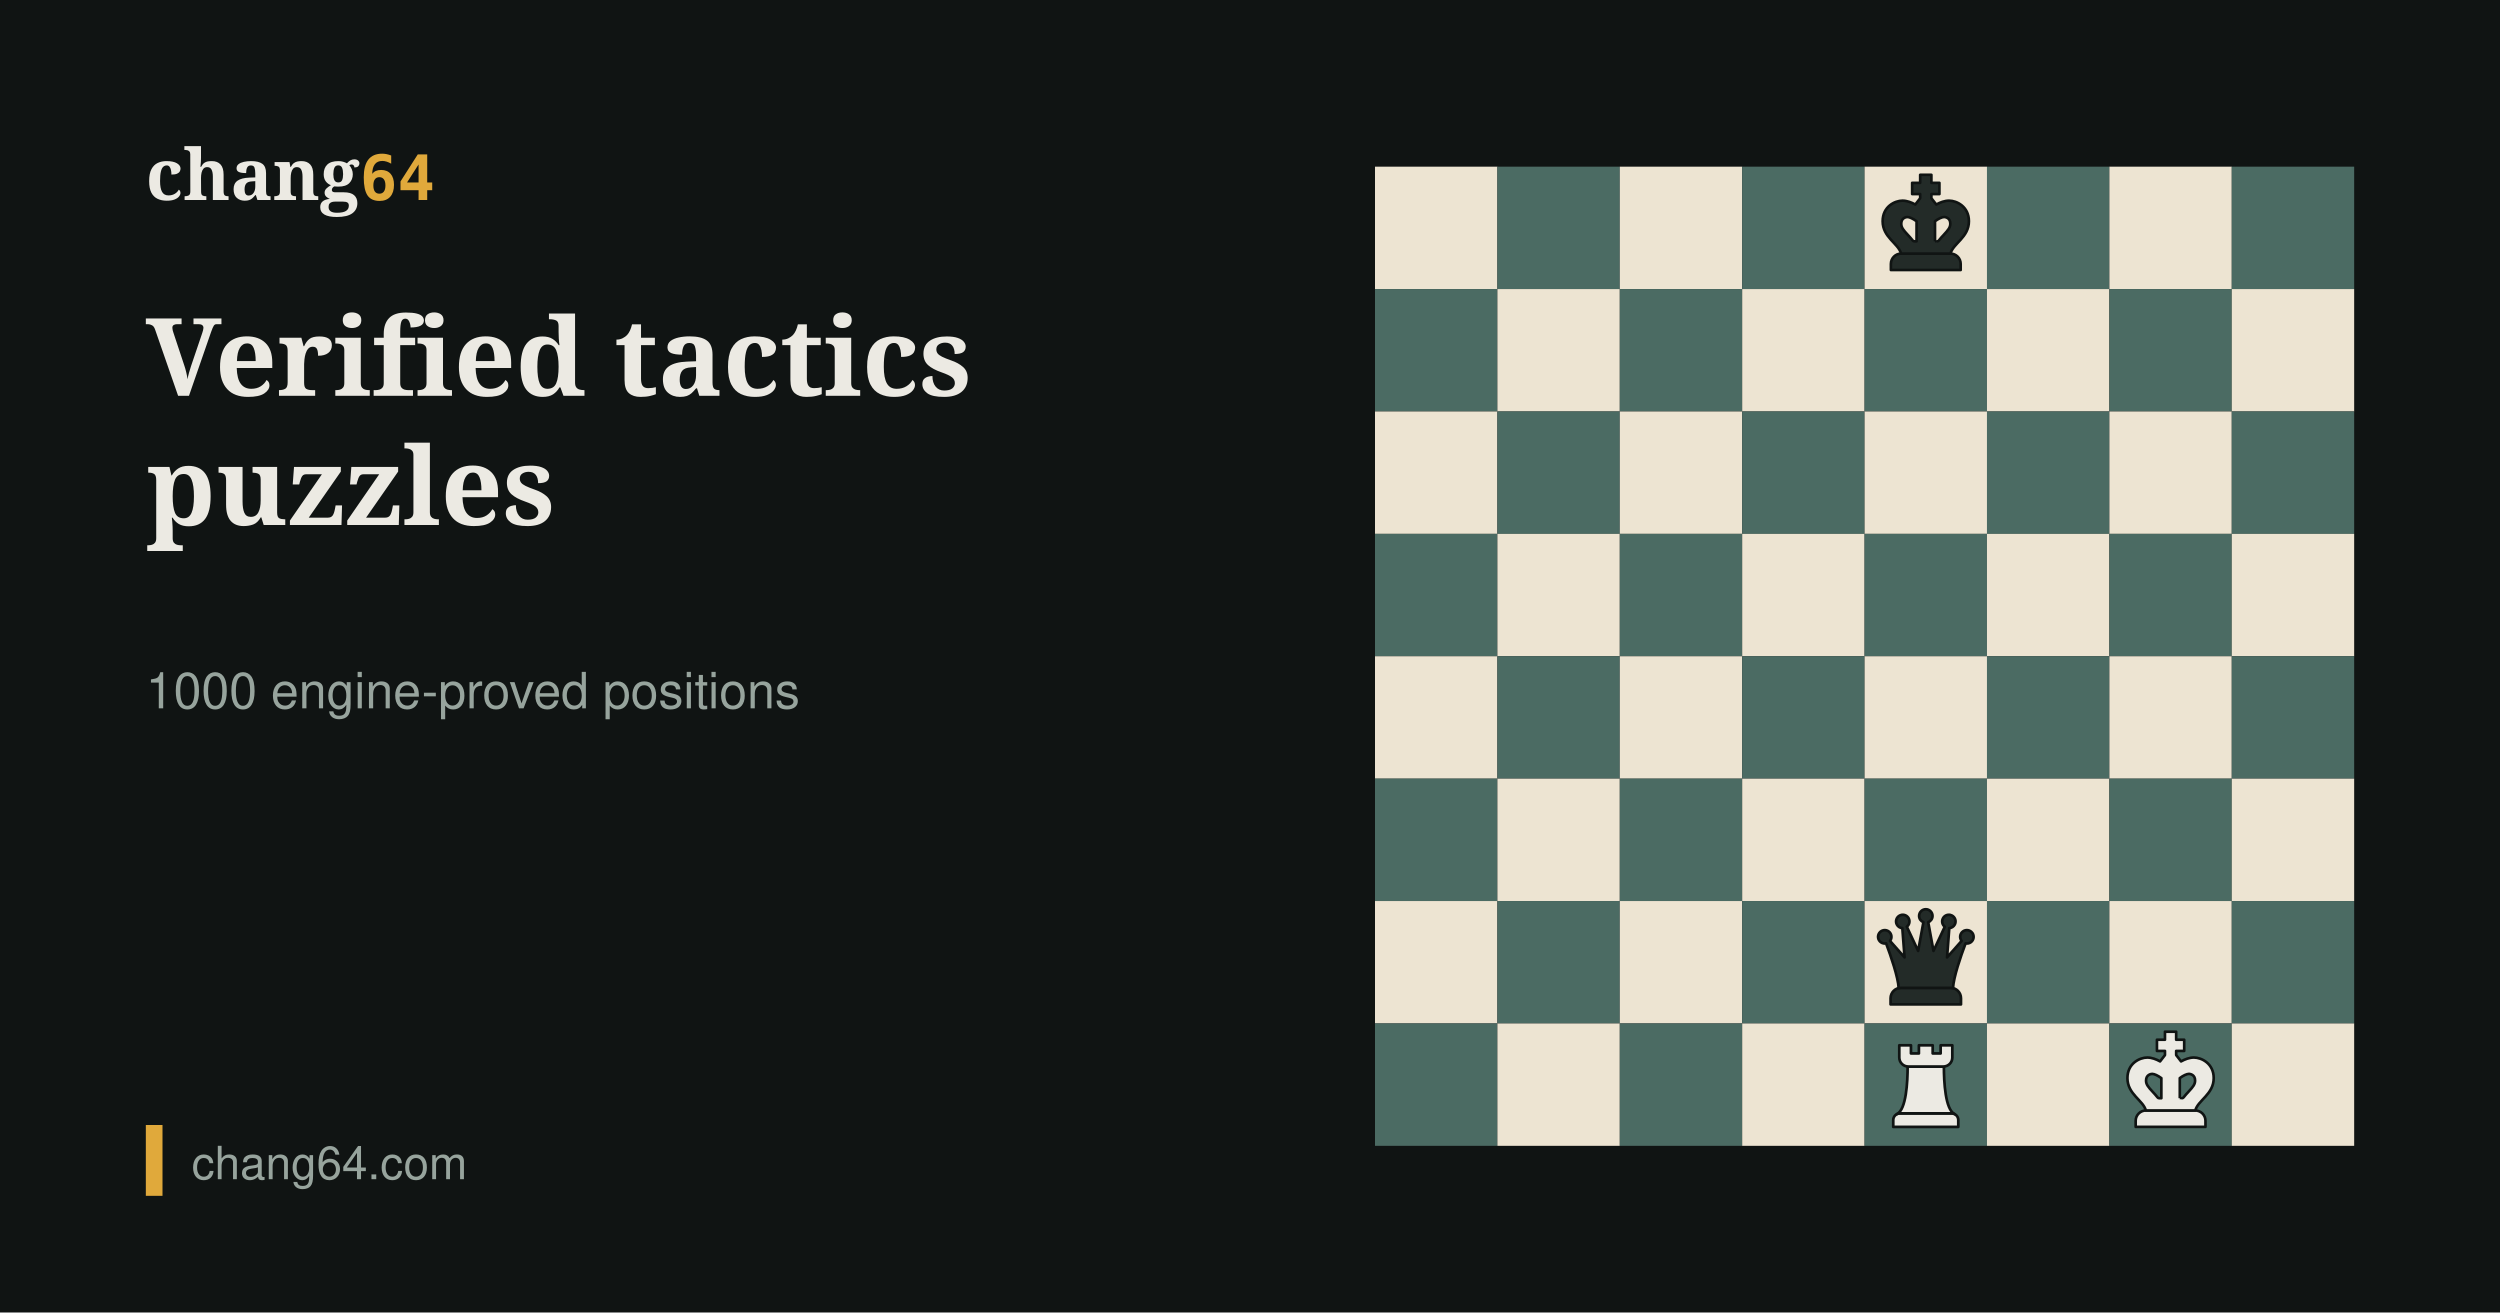
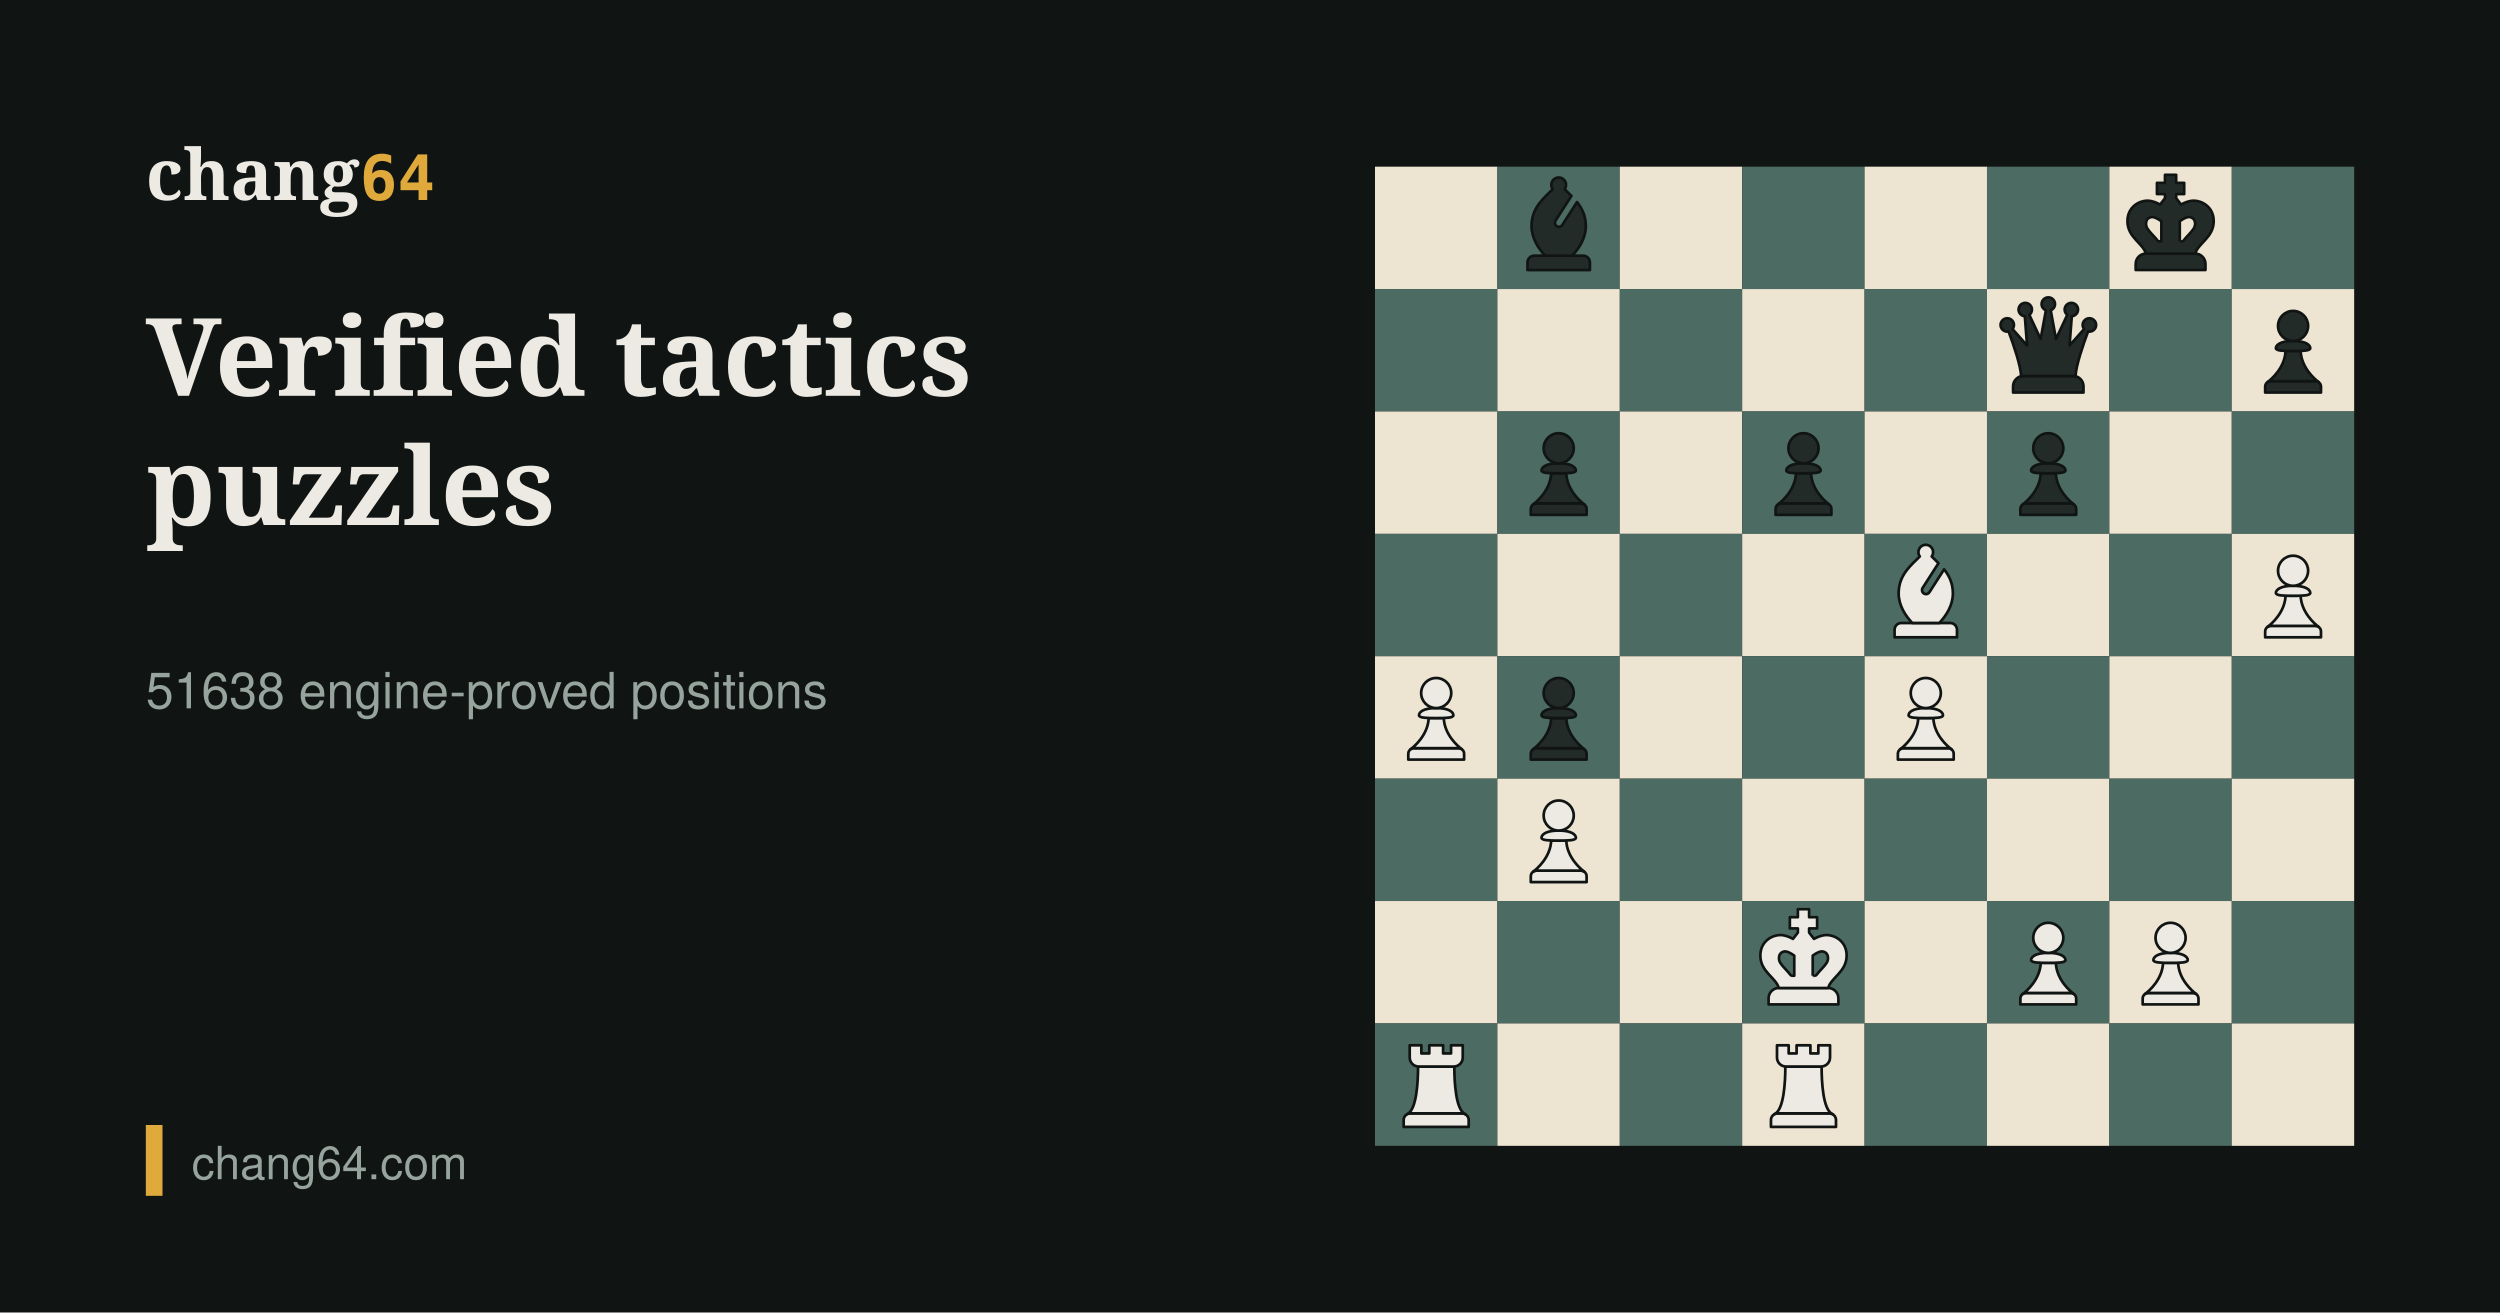
<svg xmlns="http://www.w3.org/2000/svg" width="1200" height="630" viewBox="0 0 1200 630">
  <rect width="1200" height="630" fill="#101413" />
  <g transform="translate(660,80)">
    <rect x="0" y="0" width="58.75" height="58.75" fill="#EDE4D2" />
    <rect x="58.75" y="0" width="58.75" height="58.75" fill="#4B6B63" />
    <rect x="117.5" y="0" width="58.75" height="58.75" fill="#EDE4D2" />
    <rect x="176.25" y="0" width="58.75" height="58.75" fill="#4B6B63" />
    <rect x="235" y="0" width="58.75" height="58.75" fill="#EDE4D2" />
    <rect x="293.75" y="0" width="58.75" height="58.75" fill="#4B6B63" />
    <rect x="352.5" y="0" width="58.75" height="58.75" fill="#EDE4D2" />
    <rect x="411.25" y="0" width="58.75" height="58.75" fill="#4B6B63" />
    <rect x="0" y="58.75" width="58.75" height="58.75" fill="#4B6B63" />
    <rect x="58.75" y="58.75" width="58.75" height="58.75" fill="#EDE4D2" />
    <rect x="117.5" y="58.75" width="58.75" height="58.75" fill="#4B6B63" />
    <rect x="176.25" y="58.75" width="58.75" height="58.75" fill="#EDE4D2" />
    <rect x="235" y="58.75" width="58.75" height="58.75" fill="#4B6B63" />
    <rect x="293.75" y="58.75" width="58.75" height="58.75" fill="#EDE4D2" />
    <rect x="352.5" y="58.75" width="58.75" height="58.75" fill="#4B6B63" />
    <rect x="411.25" y="58.75" width="58.75" height="58.75" fill="#EDE4D2" />
    <rect x="0" y="117.5" width="58.75" height="58.75" fill="#EDE4D2" />
    <rect x="58.75" y="117.5" width="58.75" height="58.75" fill="#4B6B63" />
    <rect x="117.5" y="117.5" width="58.75" height="58.75" fill="#EDE4D2" />
    <rect x="176.25" y="117.5" width="58.75" height="58.75" fill="#4B6B63" />
    <rect x="235" y="117.5" width="58.75" height="58.75" fill="#EDE4D2" />
    <rect x="293.75" y="117.5" width="58.75" height="58.75" fill="#4B6B63" />
    <rect x="352.5" y="117.5" width="58.75" height="58.75" fill="#EDE4D2" />
    <rect x="411.25" y="117.5" width="58.75" height="58.75" fill="#4B6B63" />
    <rect x="0" y="176.25" width="58.75" height="58.75" fill="#4B6B63" />
    <rect x="58.75" y="176.25" width="58.75" height="58.75" fill="#EDE4D2" />
    <rect x="117.5" y="176.25" width="58.75" height="58.75" fill="#4B6B63" />
    <rect x="176.25" y="176.25" width="58.75" height="58.75" fill="#EDE4D2" />
    <rect x="235" y="176.25" width="58.75" height="58.75" fill="#4B6B63" />
    <rect x="293.75" y="176.25" width="58.75" height="58.75" fill="#EDE4D2" />
    <rect x="352.5" y="176.25" width="58.75" height="58.75" fill="#4B6B63" />
    <rect x="411.25" y="176.25" width="58.75" height="58.75" fill="#EDE4D2" />
    <rect x="0" y="235" width="58.75" height="58.75" fill="#EDE4D2" />
    <rect x="58.75" y="235" width="58.75" height="58.75" fill="#4B6B63" />
    <rect x="117.5" y="235" width="58.75" height="58.75" fill="#EDE4D2" />
    <rect x="176.25" y="235" width="58.75" height="58.75" fill="#4B6B63" />
    <rect x="235" y="235" width="58.75" height="58.75" fill="#EDE4D2" />
    <rect x="293.75" y="235" width="58.75" height="58.75" fill="#4B6B63" />
    <rect x="352.5" y="235" width="58.75" height="58.75" fill="#EDE4D2" />
    <rect x="411.25" y="235" width="58.75" height="58.75" fill="#4B6B63" />
    <rect x="0" y="293.75" width="58.75" height="58.75" fill="#4B6B63" />
    <rect x="58.75" y="293.75" width="58.75" height="58.75" fill="#EDE4D2" />
    <rect x="117.5" y="293.75" width="58.75" height="58.75" fill="#4B6B63" />
    <rect x="176.25" y="293.75" width="58.75" height="58.75" fill="#EDE4D2" />
    <rect x="235" y="293.75" width="58.75" height="58.75" fill="#4B6B63" />
    <rect x="293.75" y="293.75" width="58.75" height="58.75" fill="#EDE4D2" />
    <rect x="352.5" y="293.75" width="58.75" height="58.75" fill="#4B6B63" />
    <rect x="411.25" y="293.75" width="58.75" height="58.75" fill="#EDE4D2" />
    <rect x="0" y="352.5" width="58.75" height="58.75" fill="#EDE4D2" />
    <rect x="58.75" y="352.5" width="58.75" height="58.75" fill="#4B6B63" />
    <rect x="117.5" y="352.5" width="58.75" height="58.75" fill="#EDE4D2" />
    <rect x="176.25" y="352.5" width="58.75" height="58.75" fill="#4B6B63" />
    <rect x="235" y="352.5" width="58.75" height="58.75" fill="#EDE4D2" />
    <rect x="293.75" y="352.5" width="58.75" height="58.75" fill="#4B6B63" />
    <rect x="352.5" y="352.5" width="58.75" height="58.75" fill="#EDE4D2" />
    <rect x="411.25" y="352.5" width="58.75" height="58.75" fill="#4B6B63" />
    <rect x="0" y="411.25" width="58.75" height="58.75" fill="#4B6B63" />
    <rect x="58.75" y="411.25" width="58.75" height="58.75" fill="#EDE4D2" />
    <rect x="117.5" y="411.25" width="58.75" height="58.75" fill="#4B6B63" />
    <rect x="176.25" y="411.25" width="58.75" height="58.75" fill="#EDE4D2" />
    <rect x="235" y="411.25" width="58.75" height="58.75" fill="#4B6B63" />
    <rect x="293.75" y="411.25" width="58.75" height="58.75" fill="#EDE4D2" />
    <rect x="352.5" y="411.25" width="58.75" height="58.75" fill="#4B6B63" />
    <rect x="411.25" y="411.25" width="58.75" height="58.75" fill="#EDE4D2" />
    <defs>
+       <symbol id="pbb" viewBox="0 0 45 45">
+         <path d="M13.5,32.74h18c1.36,0,2.47,1.11,2.47,2.47v2.79H11.03v-2.79c0-1.36,1.11-2.47,2.47-2.47Z" fill="#232b28" stroke="#101413" stroke-linecap="round" stroke-linejoin="round" stroke-width="1" />
+         <path d="M27.46,32.74c2.5-2.65,5.01-6.42,5.01-10.9,0-3.8-1.45-6.58-3.24-8.82l-5.4,8.41c-.44.69-1.36.89-2.04.45h0c-.69-.44-.89-1.36-.45-2.04l5.83-9.09c-.88-.88-1.74-1.69-2.49-2.47.4-.56.6-1.27.47-2.04-.18-1.1-1.08-2.02-2.18-2.21-1.7-.29-3.18,1.01-3.18,2.66,0,.59.19,1.13.51,1.58-2.94,3.06-7.78,6.6-7.78,13.55,0,4.48,2.51,8.26,5.01,10.9h9.93Z" fill="#232b28" stroke="#101413" stroke-linecap="round" stroke-linejoin="round" stroke-width="1" />
+       </symbol>
      <symbol id="pbk" viewBox="0 0 45 45">
        <path d="M31.54,31.96H13.46c-2.08,0-3.79,1.7-3.79,3.79v2.25h25.66v-2.25c0-2.09-1.7-3.79-3.79-3.79Z" fill="#232b28" stroke="#101413" stroke-linecap="round" stroke-linejoin="round" stroke-width=".98" />
        <path d="M31.08,12.5c-1.67,0-3.32.64-4.72,1.42l-1.8-2.32v-1.53h2.95v-4.12h-2.95v-2.95h-4.12v2.95h-2.95v4.12h2.95v1.53l-1.8,2.32c-1.4-.78-3.05-1.42-4.72-1.42-2.74,0-7.28,2.13-7.28,7.55,0,5.98,5.8,8.15,6.78,11.92.01,0,.03,0,.04,0h18.08s.03,0,.04,0c.97-3.77,6.78-5.94,6.78-11.92,0-5.41-4.54-7.55-7.28-7.55ZM29.1,25.07c-.58.62-1.23,1.31-1.82,2.09-.14.18-.35.29-.58.29-.35,0-.84,0-.81,0v-7.39c1.3-.96,2.57-1.55,3.39-1.56.42.03,2.24.27,2.24,2.46,0,1.37-.74,2.3-2.42,4.1ZM13.48,20.97c0-2.19,1.82-2.44,2.24-2.46.82.01,2.09.6,3.39,1.56v7.39s-.46,0-.81,0c-.23,0-.44-.11-.58-.29-.59-.77-1.24-1.46-1.82-2.09-1.68-1.8-2.42-2.73-2.42-4.1Z" fill="#232b28" stroke="#101413" stroke-linecap="round" stroke-linejoin="round" stroke-width=".98" />
      </symbol>
      <symbol id="pbq" viewBox="0 0 45 45">
        <path d="M31.62,31.91H13.38c-2.1,0-3.82,1.72-3.82,3.82v2.27h25.88v-2.27c0-2.11-1.71-3.82-3.82-3.82Z" fill="#232b28" stroke="#101413" stroke-linecap="round" stroke-linejoin="round" />
        <path d="M39.59,11.71c-.8-1.1-2.33-1.34-3.43-.54s-1.34,2.33-.54,3.43c.02.02.04.04.05.07l-5.35,6.05.82-10.77c.83-.06,1.62-.53,2.03-1.33.62-1.21.14-2.69-1.07-3.3-.19-.1-.39-.16-.58-.21h0s0,0,0,0c-1.07-.24-2.2.26-2.72,1.28-.55,1.07-.23,2.35.69,3.06l-4.16,8.89-1.94-10.57c.93-.35,1.58-1.25,1.58-2.29,0-1.36-1.1-2.46-2.46-2.46h0c-1.36,0-2.46,1.1-2.46,2.46,0,1.05.66,1.94,1.58,2.29l-1.94,10.57-4.16-8.89c.92-.71,1.23-1.99.69-3.06-.52-1.02-1.65-1.52-2.72-1.28h0s0,0,0,0c-.2.04-.39.11-.58.21-1.21.62-1.69,2.1-1.07,3.3.41.8,1.19,1.28,2.03,1.33l.82,10.77-5.35-6.05s.04-.04.05-.07c.8-1.1.55-2.63-.54-3.43s-2.63-.55-3.43.54c-.8,1.1-.55,2.63.54,3.43.58.42,1.29.55,1.94.42,1.81,4.84,4.41,12.39,4.63,16.46.28-.06.56-.1.86-.1h18.24c.3,0,.58.04.86.1.22-4.07,2.81-11.61,4.63-16.46.65.13,1.36,0,1.94-.42,1.1-.8,1.34-2.33.54-3.43Z" fill="#232b28" stroke="#101413" stroke-linecap="round" stroke-linejoin="round" />
      </symbol>
+       <symbol id="pbp" viewBox="0 0 45 45">
+         <path d="M14.31,33.79h16.38c1.14,0,2.07.93,2.07,2.07v2.14H12.24v-2.14c0-1.14.93-2.07,2.07-2.07Z" fill="#232b28" stroke="#101413" stroke-linecap="round" stroke-linejoin="round" />
+         <path d="M31.85,34.14c-1.31-1.01-6.34-5.24-6.57-11.44-.84.03-1.78.03-2.77.03s-1.94,0-2.77-.03c-.24,6.2-5.26,10.43-6.57,11.44,0,0,0,0,0,0,.33-.22.73-.35,1.16-.35h16.38c.43,0,.83.13,1.16.35,0,0,0,0,0,0Z" fill="#232b28" stroke="#101413" stroke-linecap="round" stroke-linejoin="round" />
+         <path d="M28.82,21.68c0,1.02-2.83,1.05-6.32,1.05s-6.32-.04-6.32-1.05,1.41-2.63,6.32-2.63,6.32,1.61,6.32,2.63Z" fill="#232b28" stroke="#101413" stroke-linecap="round" stroke-linejoin="round" />
+         <circle cx="22.5" cy="13.53" r="5.53" fill="#232b28" stroke="#101413" stroke-linecap="round" stroke-linejoin="round" />
+       </symbol>
+       <symbol id="pwb" viewBox="0 0 45 45">
+         <path d="M13.5,32.74h18c1.36,0,2.47,1.11,2.47,2.47v2.79H11.03v-2.79c0-1.36,1.11-2.47,2.47-2.47Z" fill="#eceae3" stroke="#101413" stroke-linecap="round" stroke-linejoin="round" stroke-width="1" />
+         <path d="M27.46,32.74c2.5-2.65,5.01-6.42,5.01-10.9,0-3.8-1.45-6.58-3.24-8.82l-5.4,8.41c-.44.69-1.36.89-2.04.45h0c-.69-.44-.89-1.36-.45-2.04l5.83-9.09c-.88-.88-1.74-1.69-2.49-2.47.4-.56.6-1.27.47-2.04-.18-1.1-1.08-2.02-2.18-2.21-1.7-.29-3.18,1.01-3.18,2.66,0,.59.19,1.13.51,1.58-2.94,3.06-7.78,6.6-7.78,13.55,0,4.48,2.51,8.26,5.01,10.9h9.93Z" fill="#eceae3" stroke="#101413" stroke-linecap="round" stroke-linejoin="round" stroke-width="1" />
+       </symbol>
+       <symbol id="pwp" viewBox="0 0 45 45">
+         <path d="M14.31,33.79h16.38c1.14,0,2.07.93,2.07,2.07v2.14H12.24v-2.14c0-1.14.93-2.07,2.07-2.07Z" fill="#eceae3" stroke="#101413" stroke-linecap="round" stroke-linejoin="round" />
+         <path d="M31.85,34.14c-1.31-1.01-6.34-5.24-6.57-11.44-.84.03-1.78.03-2.77.03s-1.94,0-2.77-.03c-.24,6.2-5.26,10.43-6.57,11.44,0,0,0,0,0,0,.33-.22.73-.35,1.16-.35h16.38c.43,0,.83.13,1.16.35,0,0,0,0,0,0Z" fill="#eceae3" stroke="#101413" stroke-linecap="round" stroke-linejoin="round" />
+         <path d="M28.82,21.68c0,1.02-2.83,1.05-6.32,1.05s-6.32-.04-6.32-1.05,1.41-2.63,6.32-2.63,6.32,1.61,6.32,2.63Z" fill="#eceae3" stroke="#101413" stroke-linecap="round" stroke-linejoin="round" />
+         <circle cx="22.5" cy="13.53" r="5.53" fill="#eceae3" stroke="#101413" stroke-linecap="round" stroke-linejoin="round" />
+       </symbol>
+       <symbol id="pwk" viewBox="0 0 45 45">
+         <path d="M31.54,31.96H13.46c-2.08,0-3.79,1.7-3.79,3.79v2.25h25.66v-2.25c0-2.09-1.7-3.79-3.79-3.79Z" fill="#eceae3" stroke="#101413" stroke-linecap="round" stroke-linejoin="round" stroke-width=".98" />
+         <path d="M31.08,12.5c-1.67,0-3.32.64-4.72,1.42l-1.8-2.32v-1.53h2.95v-4.12h-2.95v-2.95h-4.12v2.95h-2.95v4.12h2.95v1.53l-1.8,2.32c-1.4-.78-3.05-1.42-4.72-1.42-2.74,0-7.28,2.13-7.28,7.55,0,5.98,5.8,8.15,6.78,11.92.01,0,.03,0,.04,0h18.08s.03,0,.04,0c.97-3.77,6.78-5.94,6.78-11.92,0-5.41-4.54-7.55-7.28-7.55ZM29.1,25.07c-.58.62-1.23,1.31-1.82,2.09-.14.18-.35.29-.58.29-.35,0-.84,0-.81,0v-7.39c1.3-.96,2.57-1.55,3.39-1.56.42.03,2.24.27,2.24,2.46,0,1.37-.74,2.3-2.42,4.1ZM13.48,20.97c0-2.19,1.82-2.44,2.24-2.46.82.01,2.09.6,3.39,1.56v7.39s-.46,0-.81,0c-.23,0-.44-.11-.58-.29-.59-.77-1.24-1.46-1.82-2.09-1.68-1.8-2.42-2.73-2.42-4.1Z" fill="#eceae3" stroke="#101413" stroke-linecap="round" stroke-linejoin="round" stroke-width=".98" />
+       </symbol>
      <symbol id="pwr" viewBox="0 0 45 45">
        <path d="M12.99,33.03h19.01c1.35,0,2.45,1.1,2.45,2.45v2.52H10.54v-2.52c0-1.35,1.1-2.45,2.45-2.45Z" fill="#eceae3" stroke="#101413" stroke-linecap="round" stroke-linejoin="round" />
        <path d="M29.17,15.8c-.07,0-.15.01-.23.01h-12.88c-.08,0-.15,0-.23-.01-.01,5.69-.51,15.85-3.95,17.49,0,0,0,0,0,0,.33-.17.71-.27,1.11-.27h19.01c.4,0,.78.1,1.11.27,0,0,0,0,0,0-3.45-1.65-3.94-11.8-3.95-17.49Z" fill="#eceae3" stroke="#101413" stroke-linecap="round" stroke-linejoin="round" />
        <path d="M27.96,8v2.99h-2.92v-2.99h-5.07v2.99h-2.92v-2.99h-4.29v4.5c0,1.83,1.48,3.31,3.31,3.31h12.88c1.83,0,3.31-1.48,3.31-3.31v-4.5h-4.29Z" fill="#eceae3" stroke="#101413" stroke-linecap="round" stroke-linejoin="round" />
      </symbol>
-       <symbol id="pwk" viewBox="0 0 45 45">
-         <path d="M31.54,31.96H13.46c-2.08,0-3.79,1.7-3.79,3.79v2.25h25.66v-2.25c0-2.09-1.7-3.79-3.79-3.79Z" fill="#eceae3" stroke="#101413" stroke-linecap="round" stroke-linejoin="round" stroke-width=".98" />
-         <path d="M31.08,12.5c-1.67,0-3.32.64-4.72,1.42l-1.8-2.32v-1.53h2.95v-4.12h-2.95v-2.95h-4.12v2.95h-2.95v4.12h2.95v1.53l-1.8,2.32c-1.4-.78-3.05-1.42-4.72-1.42-2.74,0-7.28,2.13-7.28,7.55,0,5.98,5.8,8.15,6.78,11.92.01,0,.03,0,.04,0h18.08s.03,0,.04,0c.97-3.77,6.78-5.94,6.78-11.92,0-5.41-4.54-7.55-7.28-7.55ZM29.1,25.07c-.58.62-1.23,1.31-1.82,2.09-.14.18-.35.29-.58.29-.35,0-.84,0-.81,0v-7.39c1.3-.96,2.57-1.55,3.39-1.56.42.03,2.24.27,2.24,2.46,0,1.37-.74,2.3-2.42,4.1ZM13.48,20.97c0-2.19,1.82-2.44,2.24-2.46.82.01,2.09.6,3.39,1.56v7.39s-.46,0-.81,0c-.23,0-.44-.11-.58-.29-.59-.77-1.24-1.46-1.82-2.09-1.68-1.8-2.42-2.73-2.42-4.1Z" fill="#eceae3" stroke="#101413" stroke-linecap="round" stroke-linejoin="round" stroke-width=".98" />
-       </symbol>
    </defs>
-     <use href="#pbk" x="235.0" y="0.0" width="58.75" height="58.75" />
-     <use href="#pbq" x="235.0" y="352.5" width="58.75" height="58.75" />
-     <use href="#pwr" x="235.0" y="411.3" width="58.75" height="58.75" />
-     <use href="#pwk" x="352.5" y="411.3" width="58.75" height="58.75" />
+     <use href="#pbb" x="58.8" y="0.0" width="58.75" height="58.75" />
+     <use href="#pbk" x="352.5" y="0.0" width="58.75" height="58.75" />
+     <use href="#pbq" x="293.8" y="58.8" width="58.75" height="58.75" />
+     <use href="#pbp" x="411.3" y="58.8" width="58.75" height="58.75" />
+     <use href="#pbp" x="58.8" y="117.5" width="58.75" height="58.75" />
+     <use href="#pbp" x="176.3" y="117.5" width="58.75" height="58.75" />
+     <use href="#pbp" x="293.8" y="117.5" width="58.75" height="58.75" />
+     <use href="#pwb" x="235.0" y="176.3" width="58.75" height="58.75" />
+     <use href="#pwp" x="411.3" y="176.3" width="58.75" height="58.75" />
+     <use href="#pwp" x="0.0" y="235.0" width="58.75" height="58.75" />
+     <use href="#pbp" x="58.8" y="235.0" width="58.75" height="58.75" />
+     <use href="#pwp" x="235.0" y="235.0" width="58.75" height="58.75" />
+     <use href="#pwp" x="58.8" y="293.8" width="58.75" height="58.75" />
+     <use href="#pwk" x="176.3" y="352.5" width="58.75" height="58.75" />
+     <use href="#pwp" x="293.8" y="352.5" width="58.75" height="58.75" />
+     <use href="#pwp" x="352.5" y="352.5" width="58.75" height="58.75" />
+     <use href="#pwr" x="0.0" y="411.3" width="58.75" height="58.75" />
+     <use href="#pwr" x="176.3" y="411.3" width="58.75" height="58.75" />
  </g>
  <text x="70" y="190" font-family="Georgia,serif" font-size="52" font-weight="600" fill="#ECEAE3">Verified tactics</text>
  <text x="70" y="252" font-family="Georgia,serif" font-size="52" font-weight="600" fill="#ECEAE3">puzzles</text>
-   <text x="70" y="340" font-family="Helvetica,Arial,sans-serif" font-size="24" fill="#97A49D">1000 engine-proved positions</text>
+   <text x="70" y="340" font-family="Helvetica,Arial,sans-serif" font-size="24" fill="#97A49D">51638 engine-proved positions</text>
  <text x="70" y="96" font-family="Georgia,serif" font-size="34" font-weight="600" fill="#ECEAE3">chang<tspan fill="#E0A93B" font-family="monospace" font-size="30">64</tspan>
  </text>
  <rect x="70" y="540" width="8" height="34" fill="#E0A93B" />
  <text x="92" y="566" font-family="Helvetica,Arial,sans-serif" font-size="22" fill="#97A49D">chang64.com</text>
</svg>
